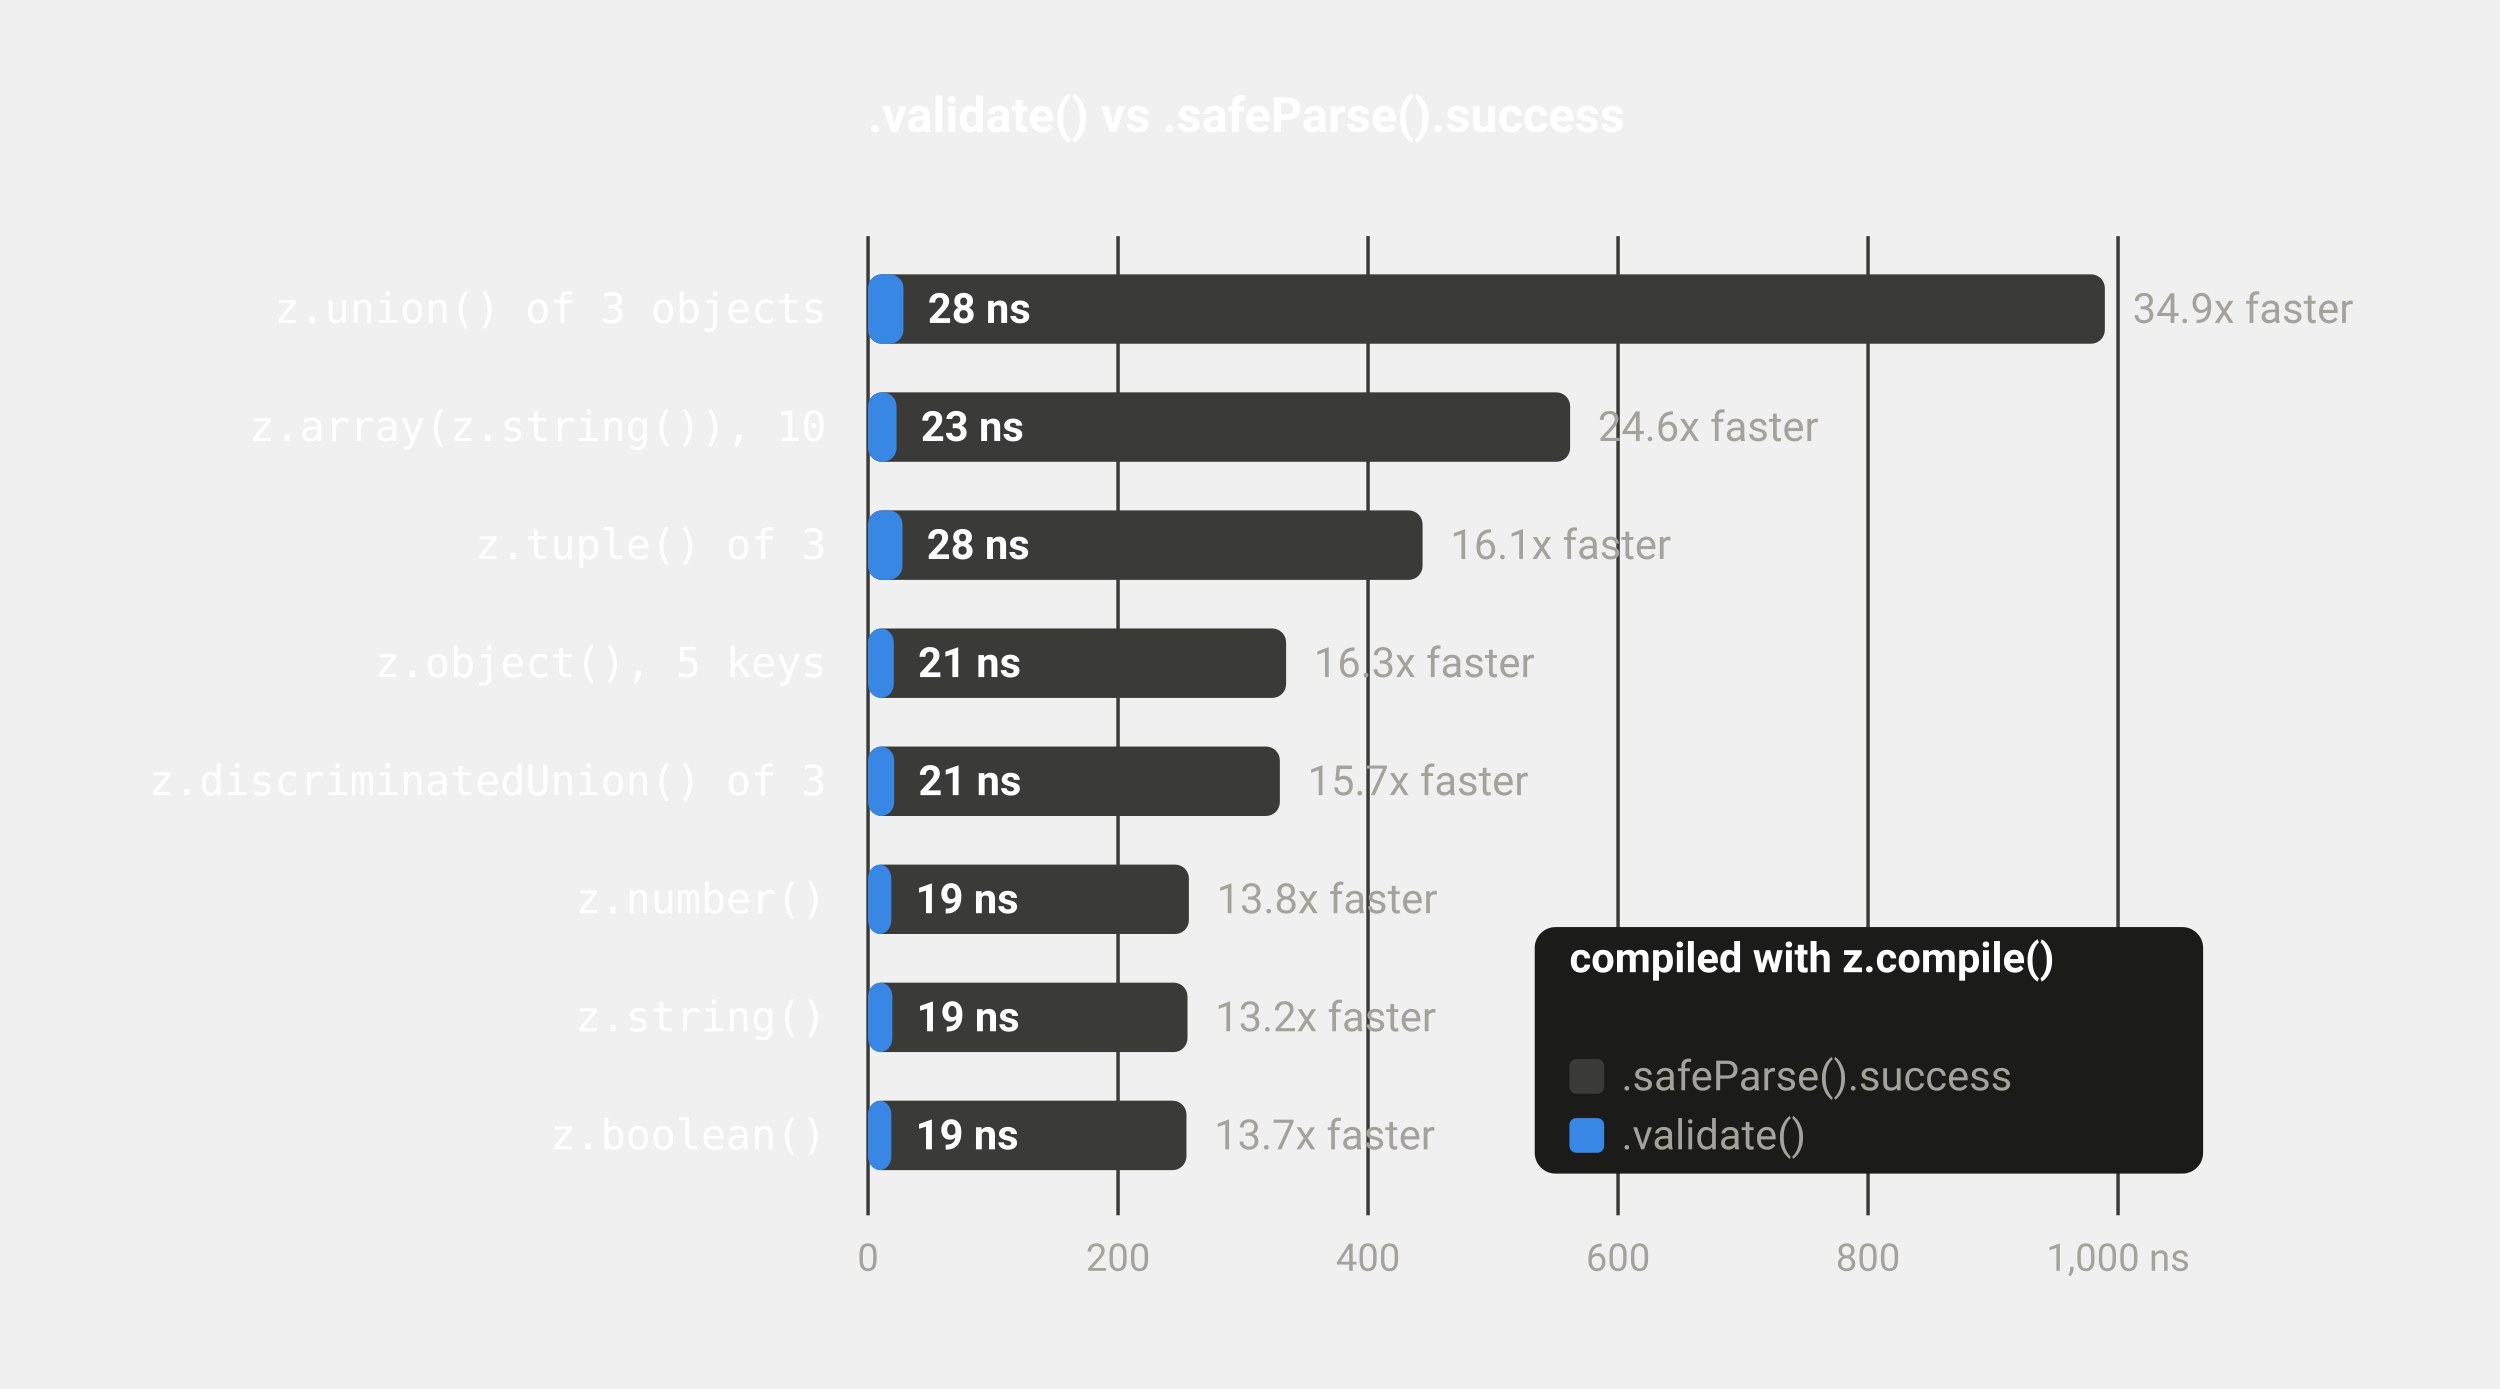
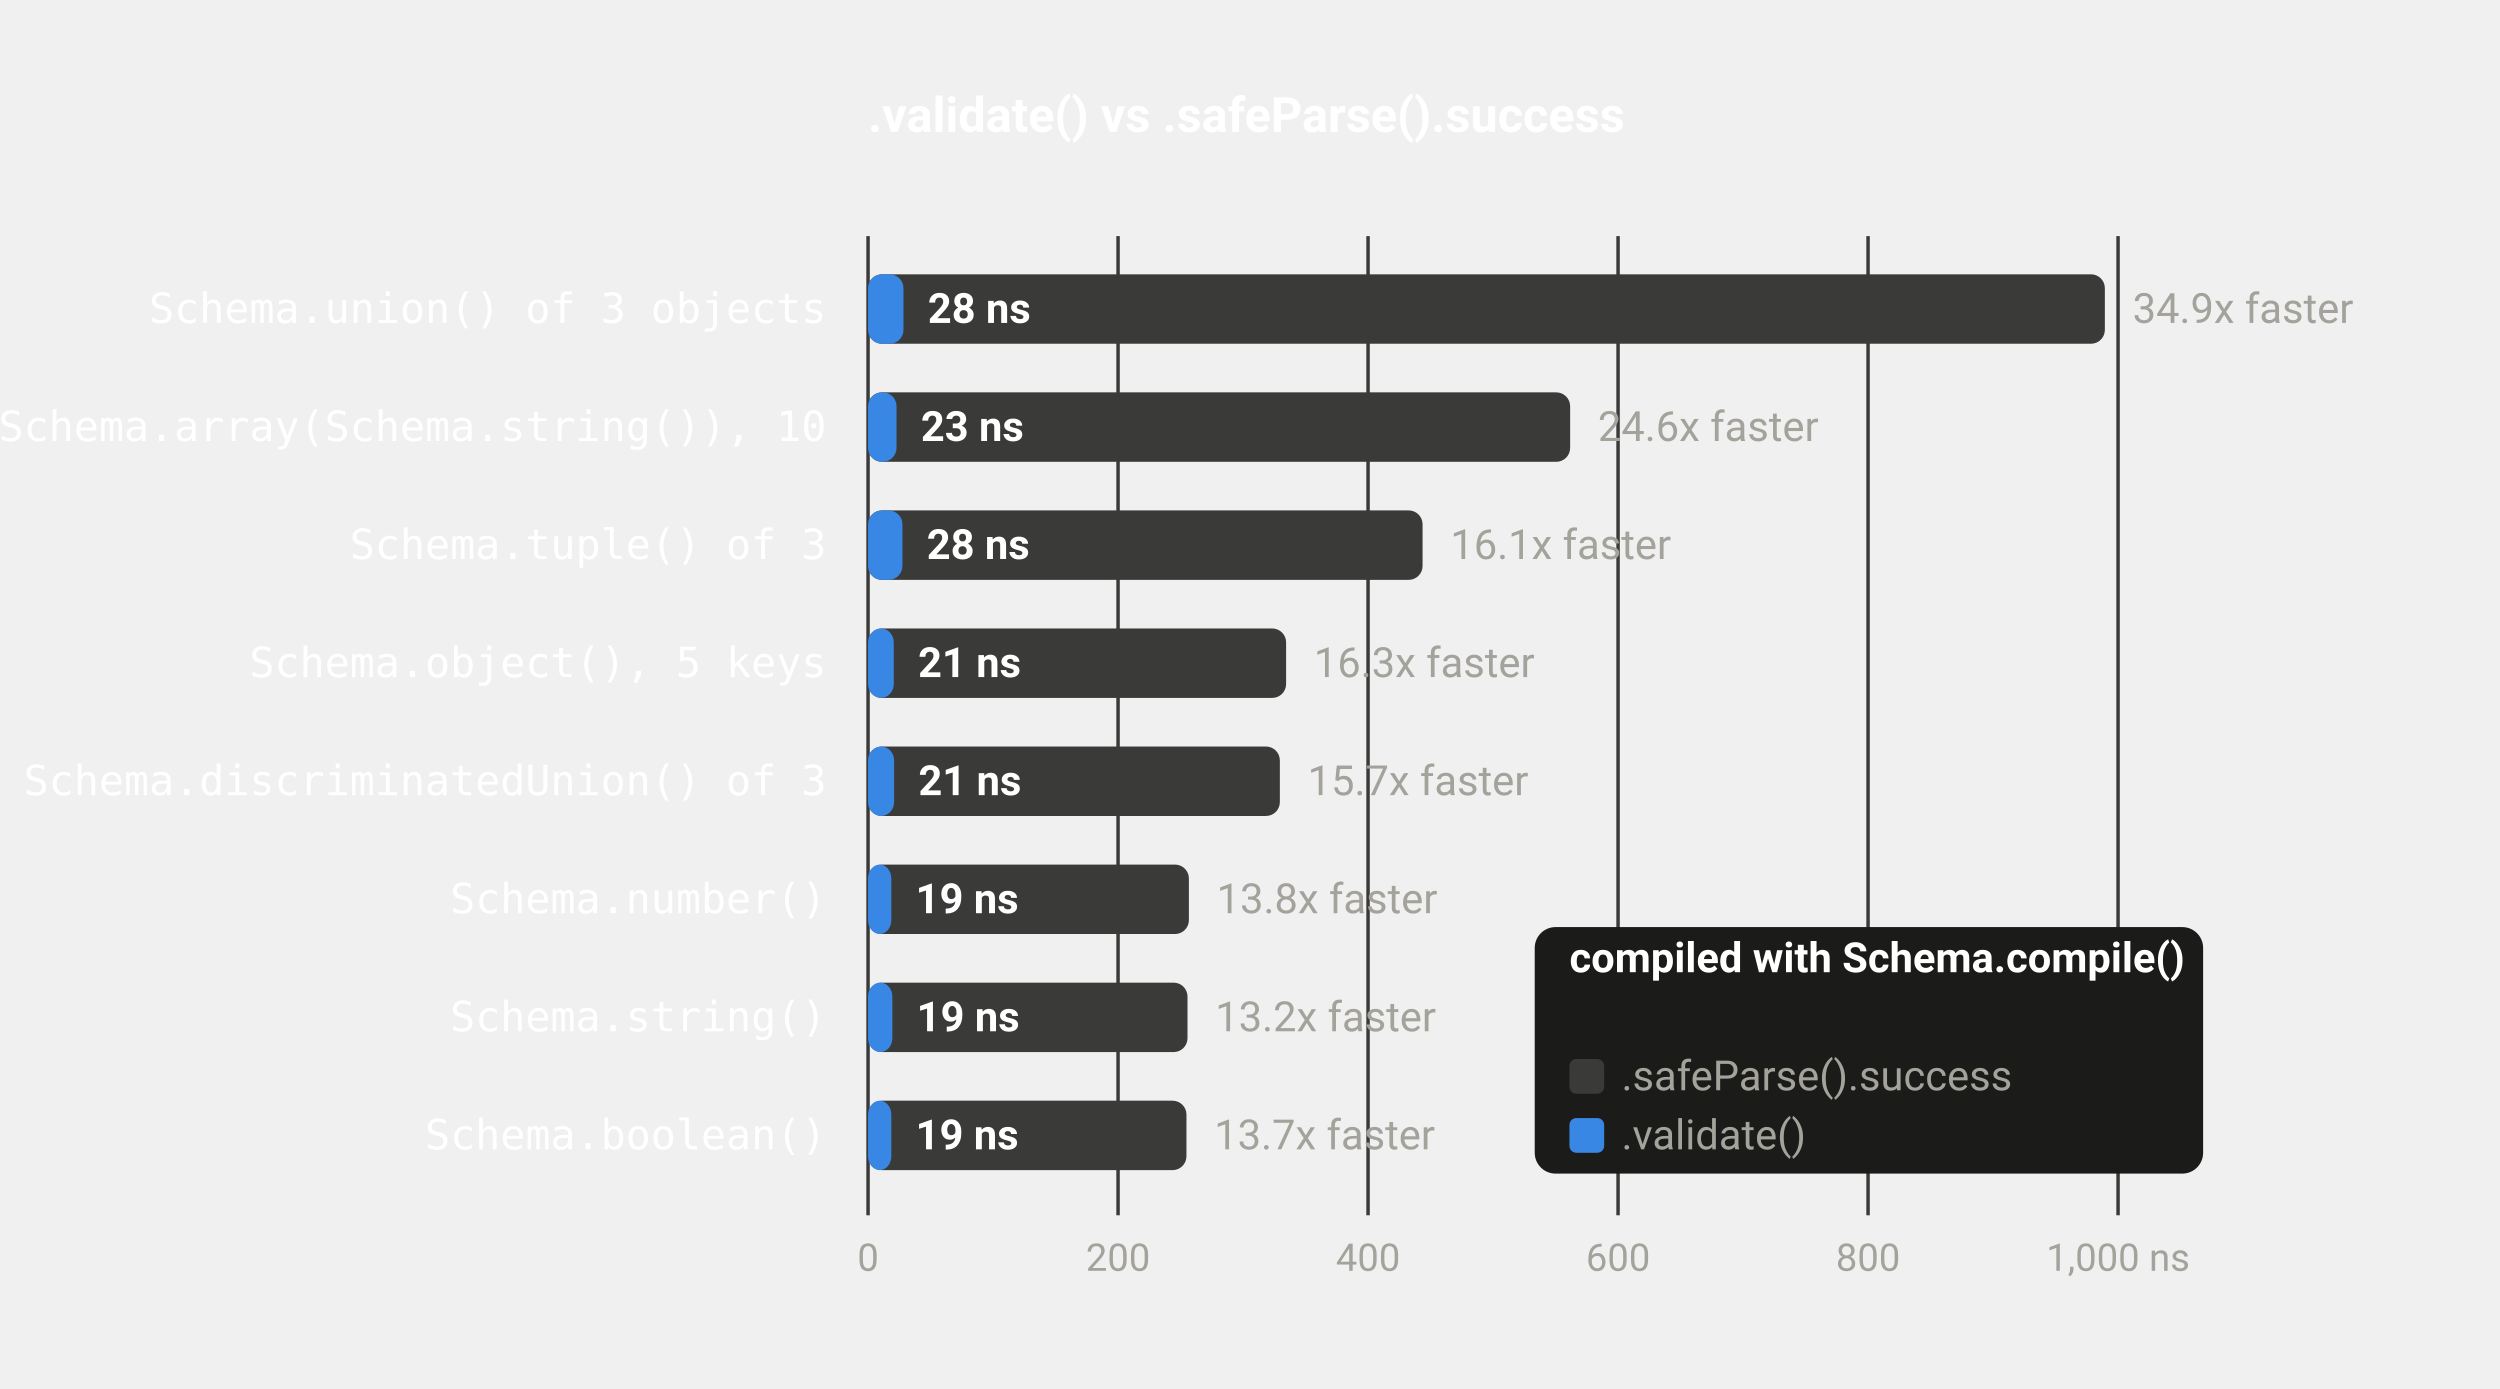
<svg xmlns="http://www.w3.org/2000/svg" width="720" height="400" viewBox="0 0 720 400" font-family="ui-sans-serif, system-ui, -apple-system, Segoe UI, Roboto, sans-serif" font-size="13">
  <text x="250" y="38" fill="#ffffff" font-weight="700" font-size="14">.validate() vs .safeParse().success</text>
  <line x1="250.0" y1="68" x2="250.0" y2="350" stroke="#3a3a38" stroke-width="1" />
  <text x="250.0" y="366" text-anchor="middle" fill="#a3a29b" font-size="11">0</text>
  <line x1="322.0" y1="68" x2="322.0" y2="350" stroke="#3a3a38" stroke-width="1" />
  <text x="322.0" y="366" text-anchor="middle" fill="#a3a29b" font-size="11">200</text>
  <line x1="394.0" y1="68" x2="394.0" y2="350" stroke="#3a3a38" stroke-width="1" />
  <text x="394.0" y="366" text-anchor="middle" fill="#a3a29b" font-size="11">400</text>
  <line x1="466.0" y1="68" x2="466.0" y2="350" stroke="#3a3a38" stroke-width="1" />
  <text x="466.0" y="366" text-anchor="middle" fill="#a3a29b" font-size="11">600</text>
  <line x1="538.0" y1="68" x2="538.0" y2="350" stroke="#3a3a38" stroke-width="1" />
  <text x="538.0" y="366" text-anchor="middle" fill="#a3a29b" font-size="11">800</text>
  <line x1="610.0" y1="68" x2="610.0" y2="350" stroke="#3a3a38" stroke-width="1" />
  <text x="610.0" y="366" text-anchor="middle" fill="#a3a29b" font-size="11">1,000 ns</text>
-   <text x="238" y="93" text-anchor="end" fill="#ffffff" font-family="ui-monospace, SFMono-Regular, Menlo, monospace" font-size="12">z.union() of 3 objects</text>
+   <text x="238" y="93" text-anchor="end" fill="#ffffff" font-family="ui-monospace, SFMono-Regular, Menlo, monospace" font-size="12">Schema.union() of 3 objects</text>
  <rect x="250" y="79" width="356.2" height="20" rx="4" fill="#3a3a38" />
  <rect x="250" y="79" width="10.2" height="20" rx="4" fill="#3987e5" />
  <text x="267.2" y="93" fill="#ffffff" font-weight="700" font-size="12">28 ns</text>
  <text x="614.2" y="93" fill="#a3a29b" font-size="12">34.9x faster</text>
-   <text x="238" y="127" text-anchor="end" fill="#ffffff" font-family="ui-monospace, SFMono-Regular, Menlo, monospace" font-size="12">z.array(z.string()), 10</text>
+   <text x="238" y="127" text-anchor="end" fill="#ffffff" font-family="ui-monospace, SFMono-Regular, Menlo, monospace" font-size="12">Schema.array(Schema.string()), 10</text>
  <rect x="250" y="113" width="202.2" height="20" rx="4" fill="#3a3a38" />
  <rect x="250" y="113" width="8.2" height="20" rx="4" fill="#3987e5" />
  <text x="265.2" y="127" fill="#ffffff" font-weight="700" font-size="12">23 ns</text>
  <text x="460.2" y="127" fill="#a3a29b" font-size="12">24.6x faster</text>
-   <text x="238" y="161" text-anchor="end" fill="#ffffff" font-family="ui-monospace, SFMono-Regular, Menlo, monospace" font-size="12">z.tuple() of 3</text>
+   <text x="238" y="161" text-anchor="end" fill="#ffffff" font-family="ui-monospace, SFMono-Regular, Menlo, monospace" font-size="12">Schema.tuple() of 3</text>
  <rect x="250" y="147" width="159.7" height="20" rx="4" fill="#3a3a38" />
  <rect x="250" y="147" width="9.9" height="20" rx="4" fill="#3987e5" />
  <text x="266.9" y="161" fill="#ffffff" font-weight="700" font-size="12">28 ns</text>
  <text x="417.7" y="161" fill="#a3a29b" font-size="12">16.1x faster</text>
-   <text x="238" y="195" text-anchor="end" fill="#ffffff" font-family="ui-monospace, SFMono-Regular, Menlo, monospace" font-size="12">z.object(), 5 keys</text>
+   <text x="238" y="195" text-anchor="end" fill="#ffffff" font-family="ui-monospace, SFMono-Regular, Menlo, monospace" font-size="12">Schema.object(), 5 keys</text>
  <rect x="250" y="181" width="120.4" height="20" rx="4" fill="#3a3a38" />
  <rect x="250" y="181" width="7.4" height="20" rx="4" fill="#3987e5" />
  <text x="264.4" y="195" fill="#ffffff" font-weight="700" font-size="12">21 ns</text>
  <text x="378.4" y="195" fill="#a3a29b" font-size="12">16.3x faster</text>
-   <text x="238" y="229" text-anchor="end" fill="#ffffff" font-family="ui-monospace, SFMono-Regular, Menlo, monospace" font-size="12">z.discriminatedUnion() of 3</text>
+   <text x="238" y="229" text-anchor="end" fill="#ffffff" font-family="ui-monospace, SFMono-Regular, Menlo, monospace" font-size="12">Schema.discriminatedUnion() of 3</text>
  <rect x="250" y="215" width="118.6" height="20" rx="4" fill="#3a3a38" />
  <rect x="250" y="215" width="7.5" height="20" rx="4" fill="#3987e5" />
  <text x="264.5" y="229" fill="#ffffff" font-weight="700" font-size="12">21 ns</text>
  <text x="376.6" y="229" fill="#a3a29b" font-size="12">15.7x faster</text>
-   <text x="238" y="263" text-anchor="end" fill="#ffffff" font-family="ui-monospace, SFMono-Regular, Menlo, monospace" font-size="12">z.number()</text>
+   <text x="238" y="263" text-anchor="end" fill="#ffffff" font-family="ui-monospace, SFMono-Regular, Menlo, monospace" font-size="12">Schema.number()</text>
  <rect x="250" y="249" width="92.4" height="20" rx="4" fill="#3a3a38" />
  <rect x="250" y="249" width="6.7" height="20" rx="4" fill="#3987e5" />
  <text x="263.7" y="263" fill="#ffffff" font-weight="700" font-size="12">19 ns</text>
  <text x="350.4" y="263" fill="#a3a29b" font-size="12">13.8x faster</text>
-   <text x="238" y="297" text-anchor="end" fill="#ffffff" font-family="ui-monospace, SFMono-Regular, Menlo, monospace" font-size="12">z.string()</text>
+   <text x="238" y="297" text-anchor="end" fill="#ffffff" font-family="ui-monospace, SFMono-Regular, Menlo, monospace" font-size="12">Schema.string()</text>
  <rect x="250" y="283" width="92.0" height="20" rx="4" fill="#3a3a38" />
  <rect x="250" y="283" width="7.0" height="20" rx="4" fill="#3987e5" />
  <text x="264.0" y="297" fill="#ffffff" font-weight="700" font-size="12">19 ns</text>
  <text x="350.0" y="297" fill="#a3a29b" font-size="12">13.2x faster</text>
-   <text x="238" y="331" text-anchor="end" fill="#ffffff" font-family="ui-monospace, SFMono-Regular, Menlo, monospace" font-size="12">z.boolean()</text>
+   <text x="238" y="331" text-anchor="end" fill="#ffffff" font-family="ui-monospace, SFMono-Regular, Menlo, monospace" font-size="12">Schema.boolean()</text>
  <rect x="250" y="317" width="91.7" height="20" rx="4" fill="#3a3a38" />
  <rect x="250" y="317" width="6.7" height="20" rx="4" fill="#3987e5" />
  <text x="263.7" y="331" fill="#ffffff" font-weight="700" font-size="12">19 ns</text>
  <text x="349.7" y="331" fill="#a3a29b" font-size="12">13.7x faster</text>
  <rect x="442" y="267.0" width="192.5" height="71.0" rx="6" fill="#1b1b1a" />
-   <text x="452" y="280" fill="#ffffff" font-weight="600" font-size="12">compiled with z.compile()</text>
+   <text x="452" y="280" fill="#ffffff" font-weight="600" font-size="12">compiled with Schema.compile()</text>
  <rect x="452" y="305" width="10" height="10" rx="2" fill="#3a3a38" />
  <text x="467" y="314" fill="#a3a29b" font-size="12">.safeParse().success</text>
  <rect x="452" y="322" width="10" height="10" rx="2" fill="#3987e5" />
  <text x="467" y="331" fill="#a3a29b" font-size="12">.validate()</text>
</svg>
